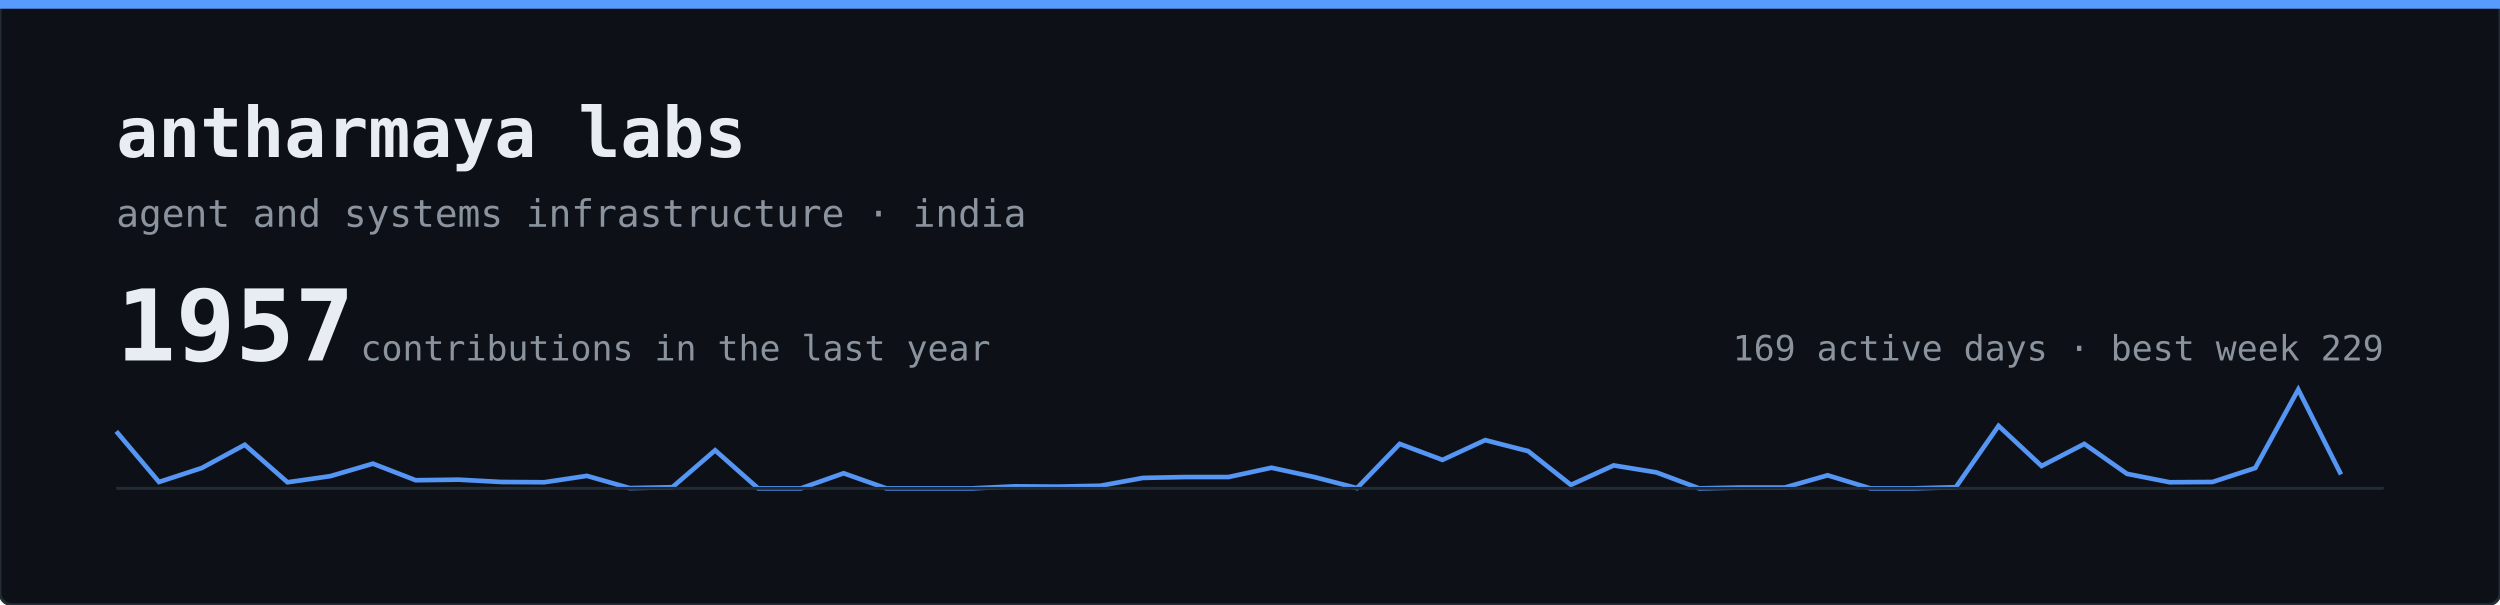
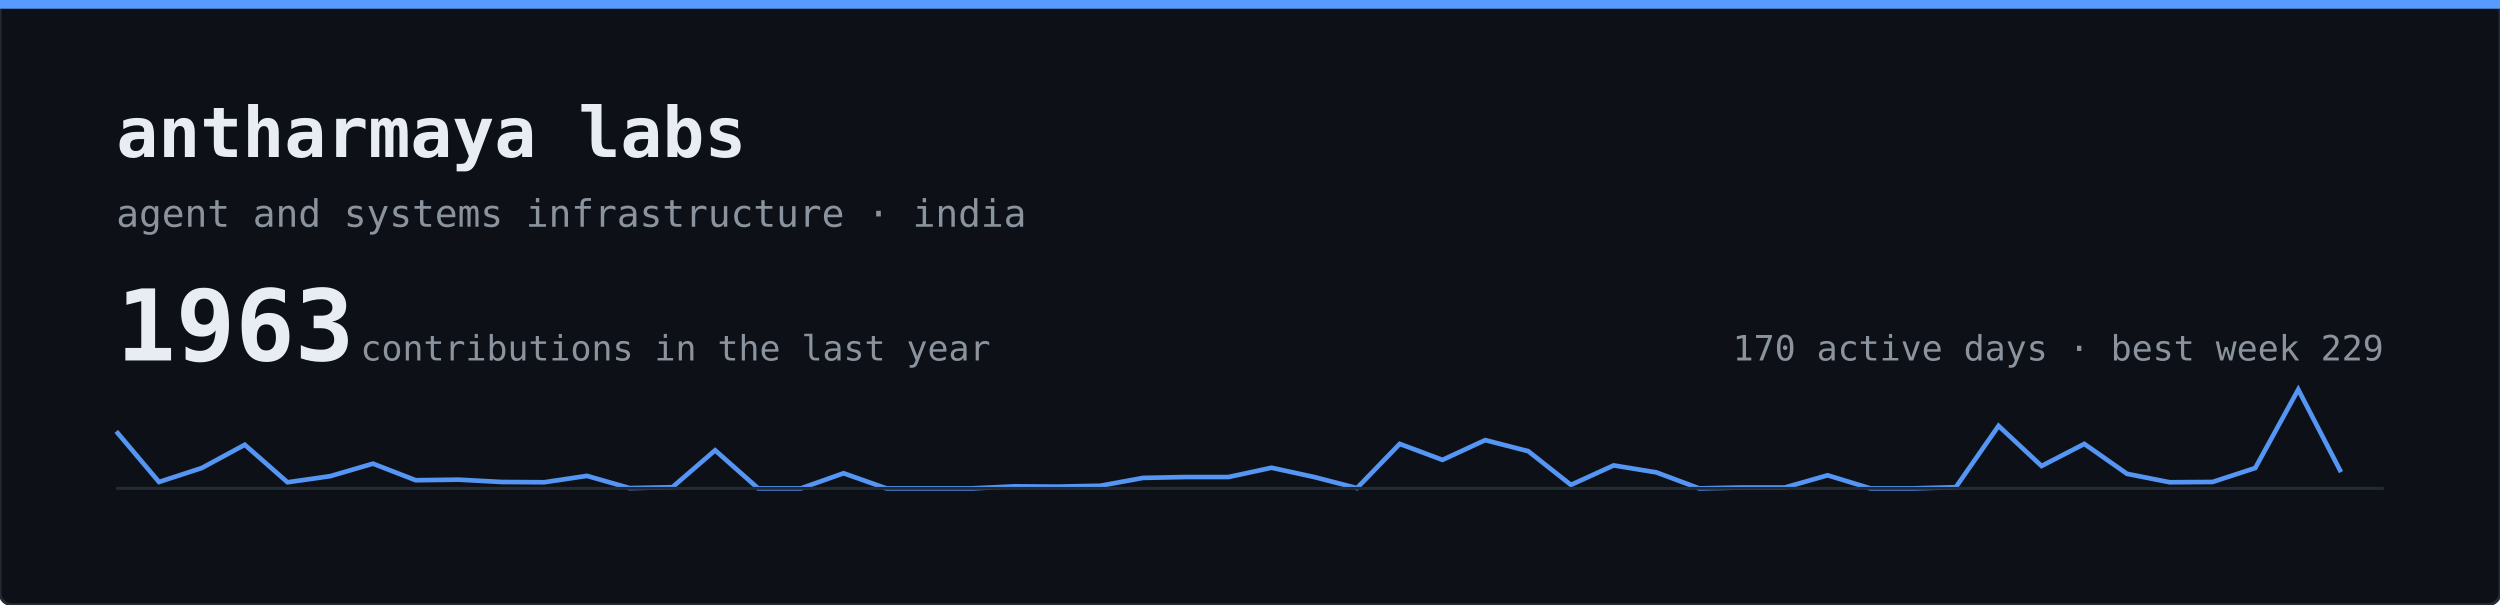
- <svg xmlns="http://www.w3.org/2000/svg" width="860" height="208" viewBox="0 0 860 208" role="img" aria-label="antharmaya labs. 1957 contributions in the last year.">
+ <svg xmlns="http://www.w3.org/2000/svg" width="860" height="208" viewBox="0 0 860 208" role="img" aria-label="antharmaya labs. 1963 contributions in the last year.">
  <rect width="860" height="208" rx="4" fill="#0d1117" stroke="#232b34" stroke-width="1" />
  <rect width="860" height="3" fill="#589bff" />
  <text x="40" y="54" font-family="ui-monospace,SFMono-Regular,'SF Mono','JetBrains Mono',Menlo,Consolas,'DejaVu Sans Mono',monospace" font-size="24" font-weight="700" fill="#e8edf3">antharmaya labs</text>
  <text x="40" y="78" font-family="ui-monospace,SFMono-Regular,'SF Mono','JetBrains Mono',Menlo,Consolas,'DejaVu Sans Mono',monospace" font-size="13" fill="#8b949e">agent and systems infrastructure · india</text>
-   <text x="40" y="124" font-family="ui-monospace,SFMono-Regular,'SF Mono','JetBrains Mono',Menlo,Consolas,'DejaVu Sans Mono',monospace" font-size="34" font-weight="700" fill="#e8edf3">1957</text>
+   <text x="40" y="124" font-family="ui-monospace,SFMono-Regular,'SF Mono','JetBrains Mono',Menlo,Consolas,'DejaVu Sans Mono',monospace" font-size="34" font-weight="700" fill="#e8edf3">1963</text>
  <text x="124" y="124" font-family="ui-monospace,SFMono-Regular,'SF Mono','JetBrains Mono',Menlo,Consolas,'DejaVu Sans Mono',monospace" font-size="12" fill="#8b949e">contributions in the last year</text>
-   <text x="820" y="124" font-family="ui-monospace,SFMono-Regular,'SF Mono','JetBrains Mono',Menlo,Consolas,'DejaVu Sans Mono',monospace" font-size="12" fill="#8b949e" text-anchor="end">169 active days  ·  best week 229</text>
-   <polyline points="40.0,148.4 54.7,165.8 69.4,161.0 84.2,153.0 98.9,165.9 113.6,163.8 128.3,159.5 143.0,165.2 157.7,165.0 172.5,165.8 187.2,165.9 201.9,163.7 216.6,167.9 231.3,167.6 246.0,154.9 260.8,168.0 275.5,168.0 290.2,162.8 304.9,168.0 319.6,168.0 334.3,168.0 349.1,167.3 363.8,167.4 378.5,167.1 393.2,164.4 407.9,164.1 422.6,164.1 437.4,160.9 452.1,164.1 466.8,167.9 481.5,152.7 496.2,158.2 510.9,151.4 525.7,155.2 540.4,166.8 555.1,160.1 569.8,162.5 584.5,168.0 599.2,167.7 614.0,167.7 628.7,163.5 643.4,168.0 658.1,168.0 672.8,167.6 687.5,146.5 702.3,160.3 717.0,152.7 731.7,163.0 746.4,165.9 761.1,165.8 775.8,161.0 790.6,134.0 805.3,163.2" fill="none" stroke="#589bff" stroke-width="1.6" opacity="0.95" />
+   <text x="820" y="124" font-family="ui-monospace,SFMono-Regular,'SF Mono','JetBrains Mono',Menlo,Consolas,'DejaVu Sans Mono',monospace" font-size="12" fill="#8b949e" text-anchor="end">170 active days  ·  best week 229</text>
+   <polyline points="40.0,148.4 54.7,165.8 69.4,161.0 84.2,153.0 98.9,165.9 113.6,163.8 128.3,159.5 143.0,165.2 157.7,165.0 172.5,165.8 187.2,165.9 201.9,163.7 216.6,167.9 231.3,167.6 246.0,154.9 260.8,168.0 275.5,168.0 290.2,162.8 304.9,168.0 319.6,168.0 334.3,168.0 349.1,167.3 363.8,167.4 378.5,167.1 393.2,164.4 407.9,164.1 422.6,164.1 437.4,160.9 452.1,164.1 466.8,167.9 481.5,152.7 496.2,158.2 510.9,151.4 525.7,155.2 540.4,166.8 555.1,160.1 569.8,162.5 584.5,168.0 599.2,167.7 614.0,167.7 628.7,163.5 643.4,168.0 658.1,168.0 672.8,167.6 687.5,146.5 702.3,160.3 717.0,152.7 731.7,163.0 746.4,165.9 761.1,165.8 775.8,161.0 790.6,134.0 805.3,162.4" fill="none" stroke="#589bff" stroke-width="1.6" opacity="0.95" />
  <line x1="40" y1="168" x2="820" y2="168" stroke="#232b34" stroke-width="1" />
</svg>
